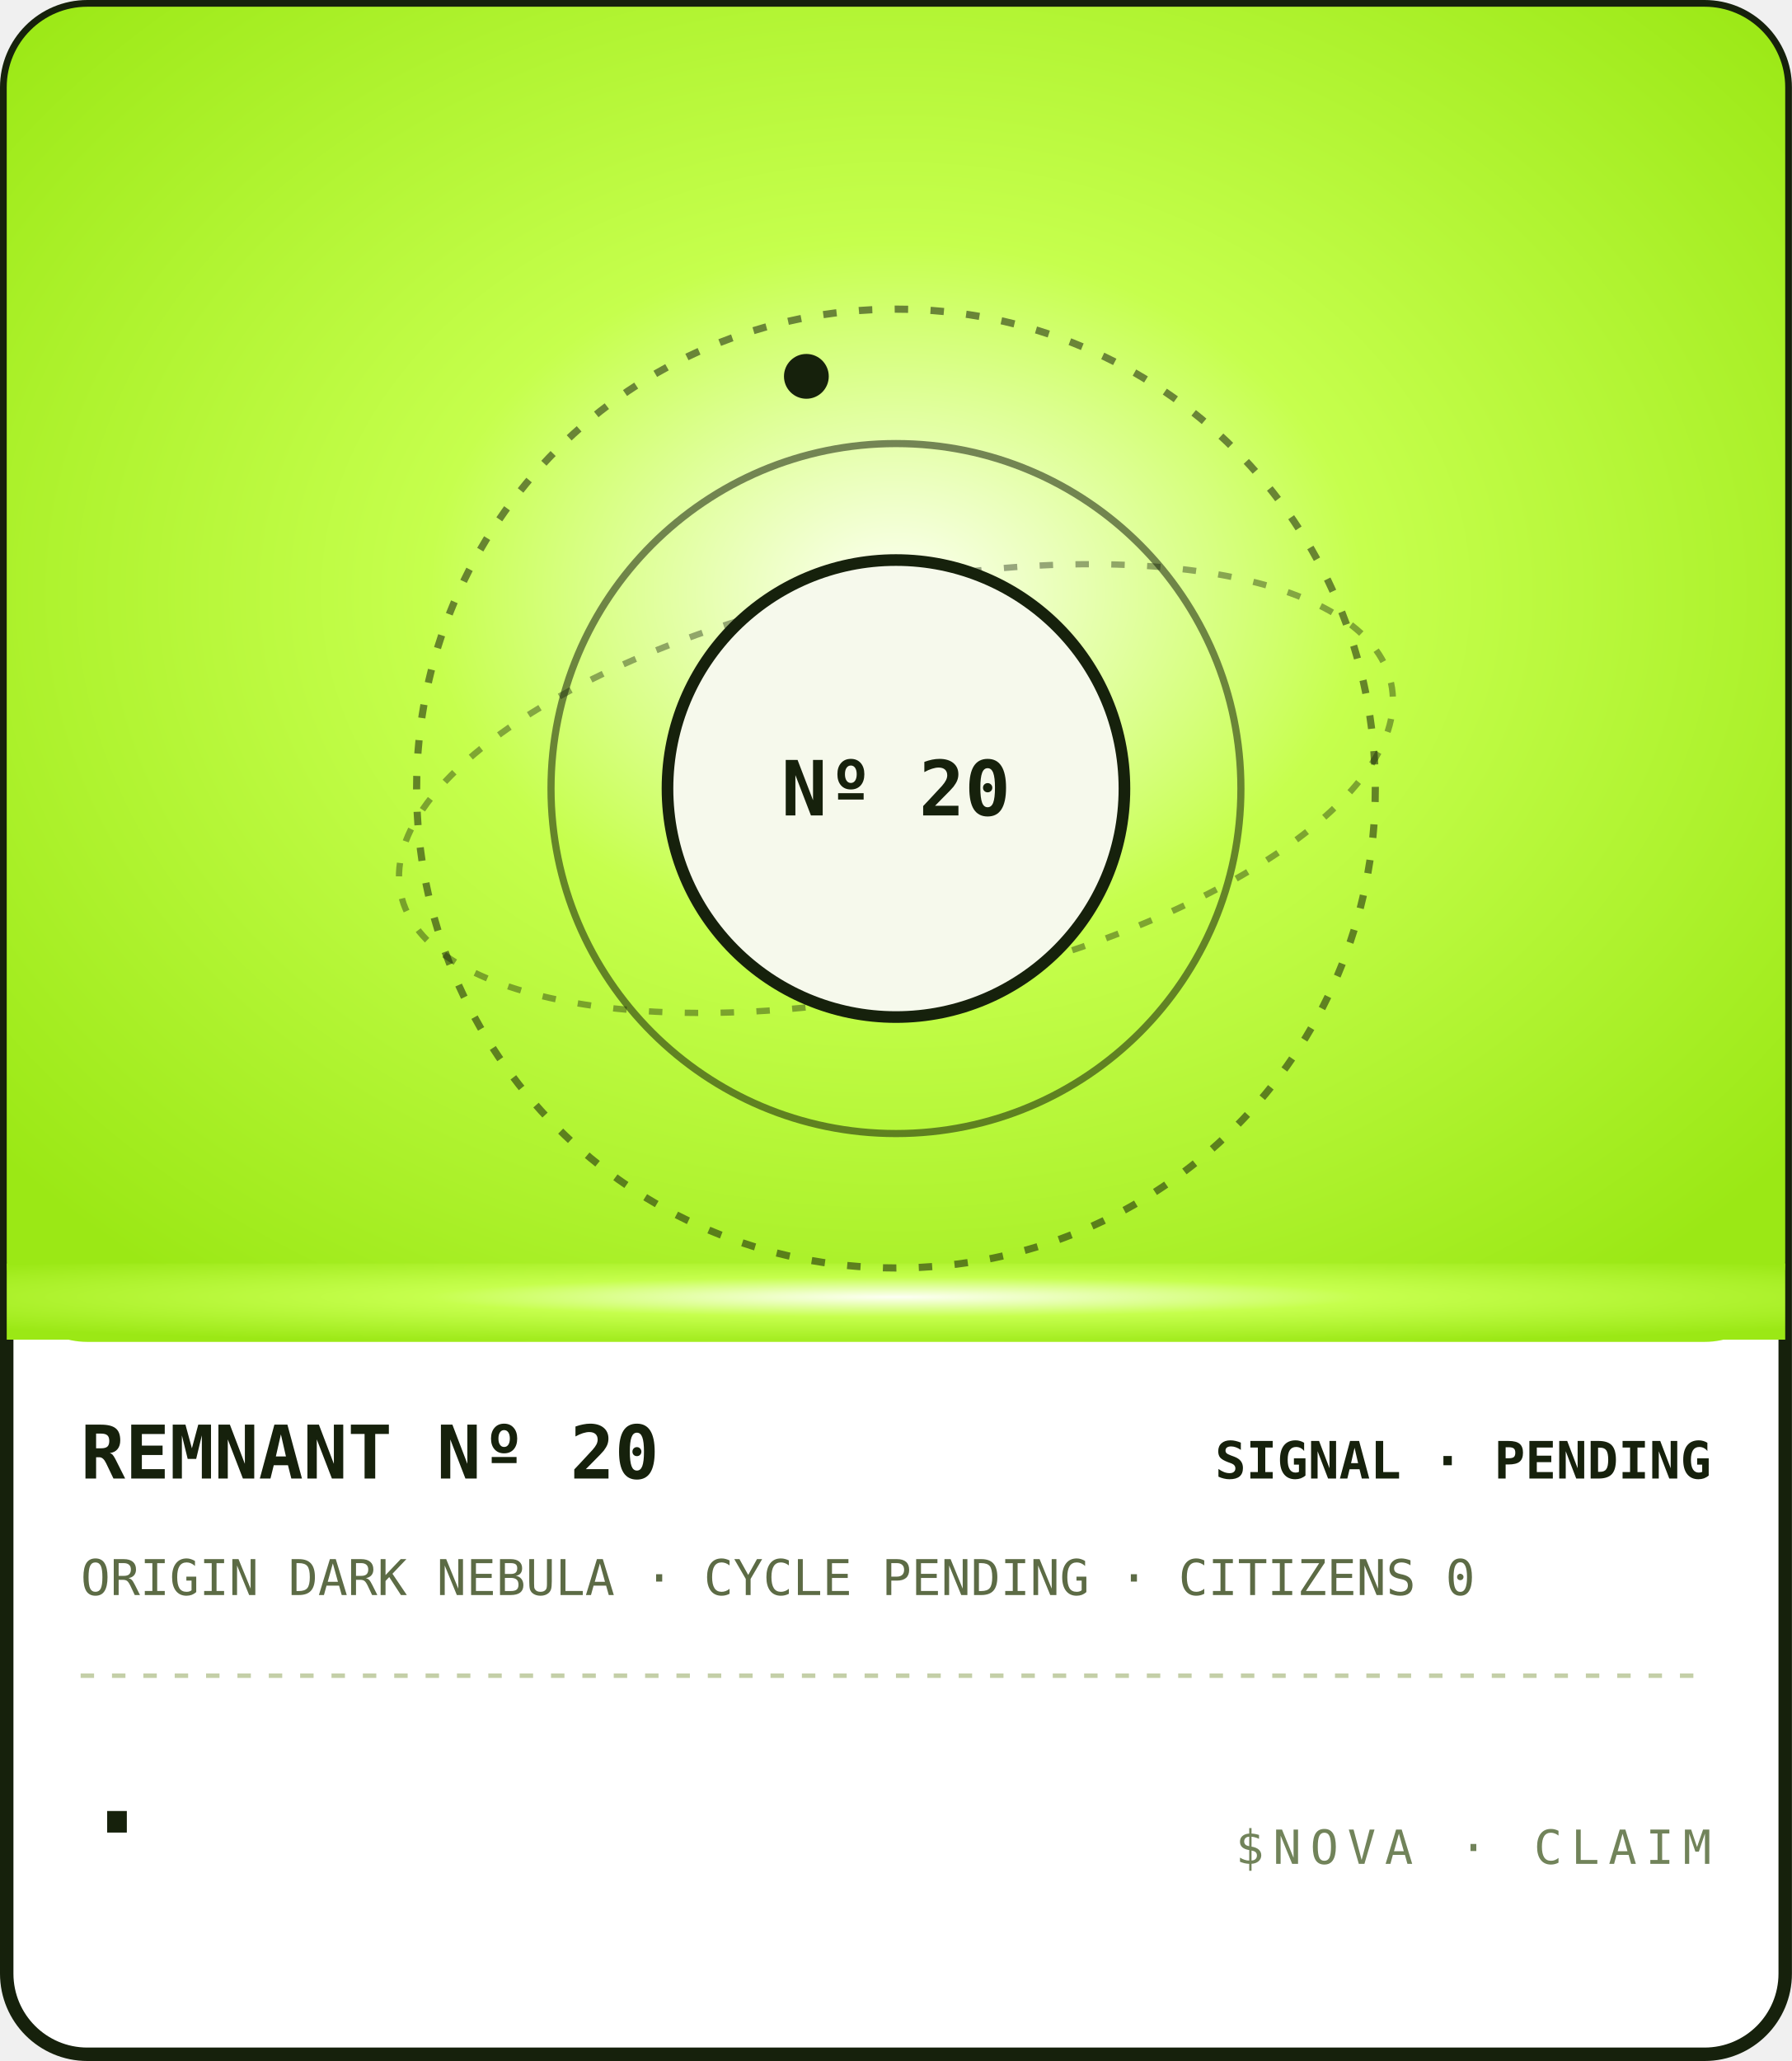
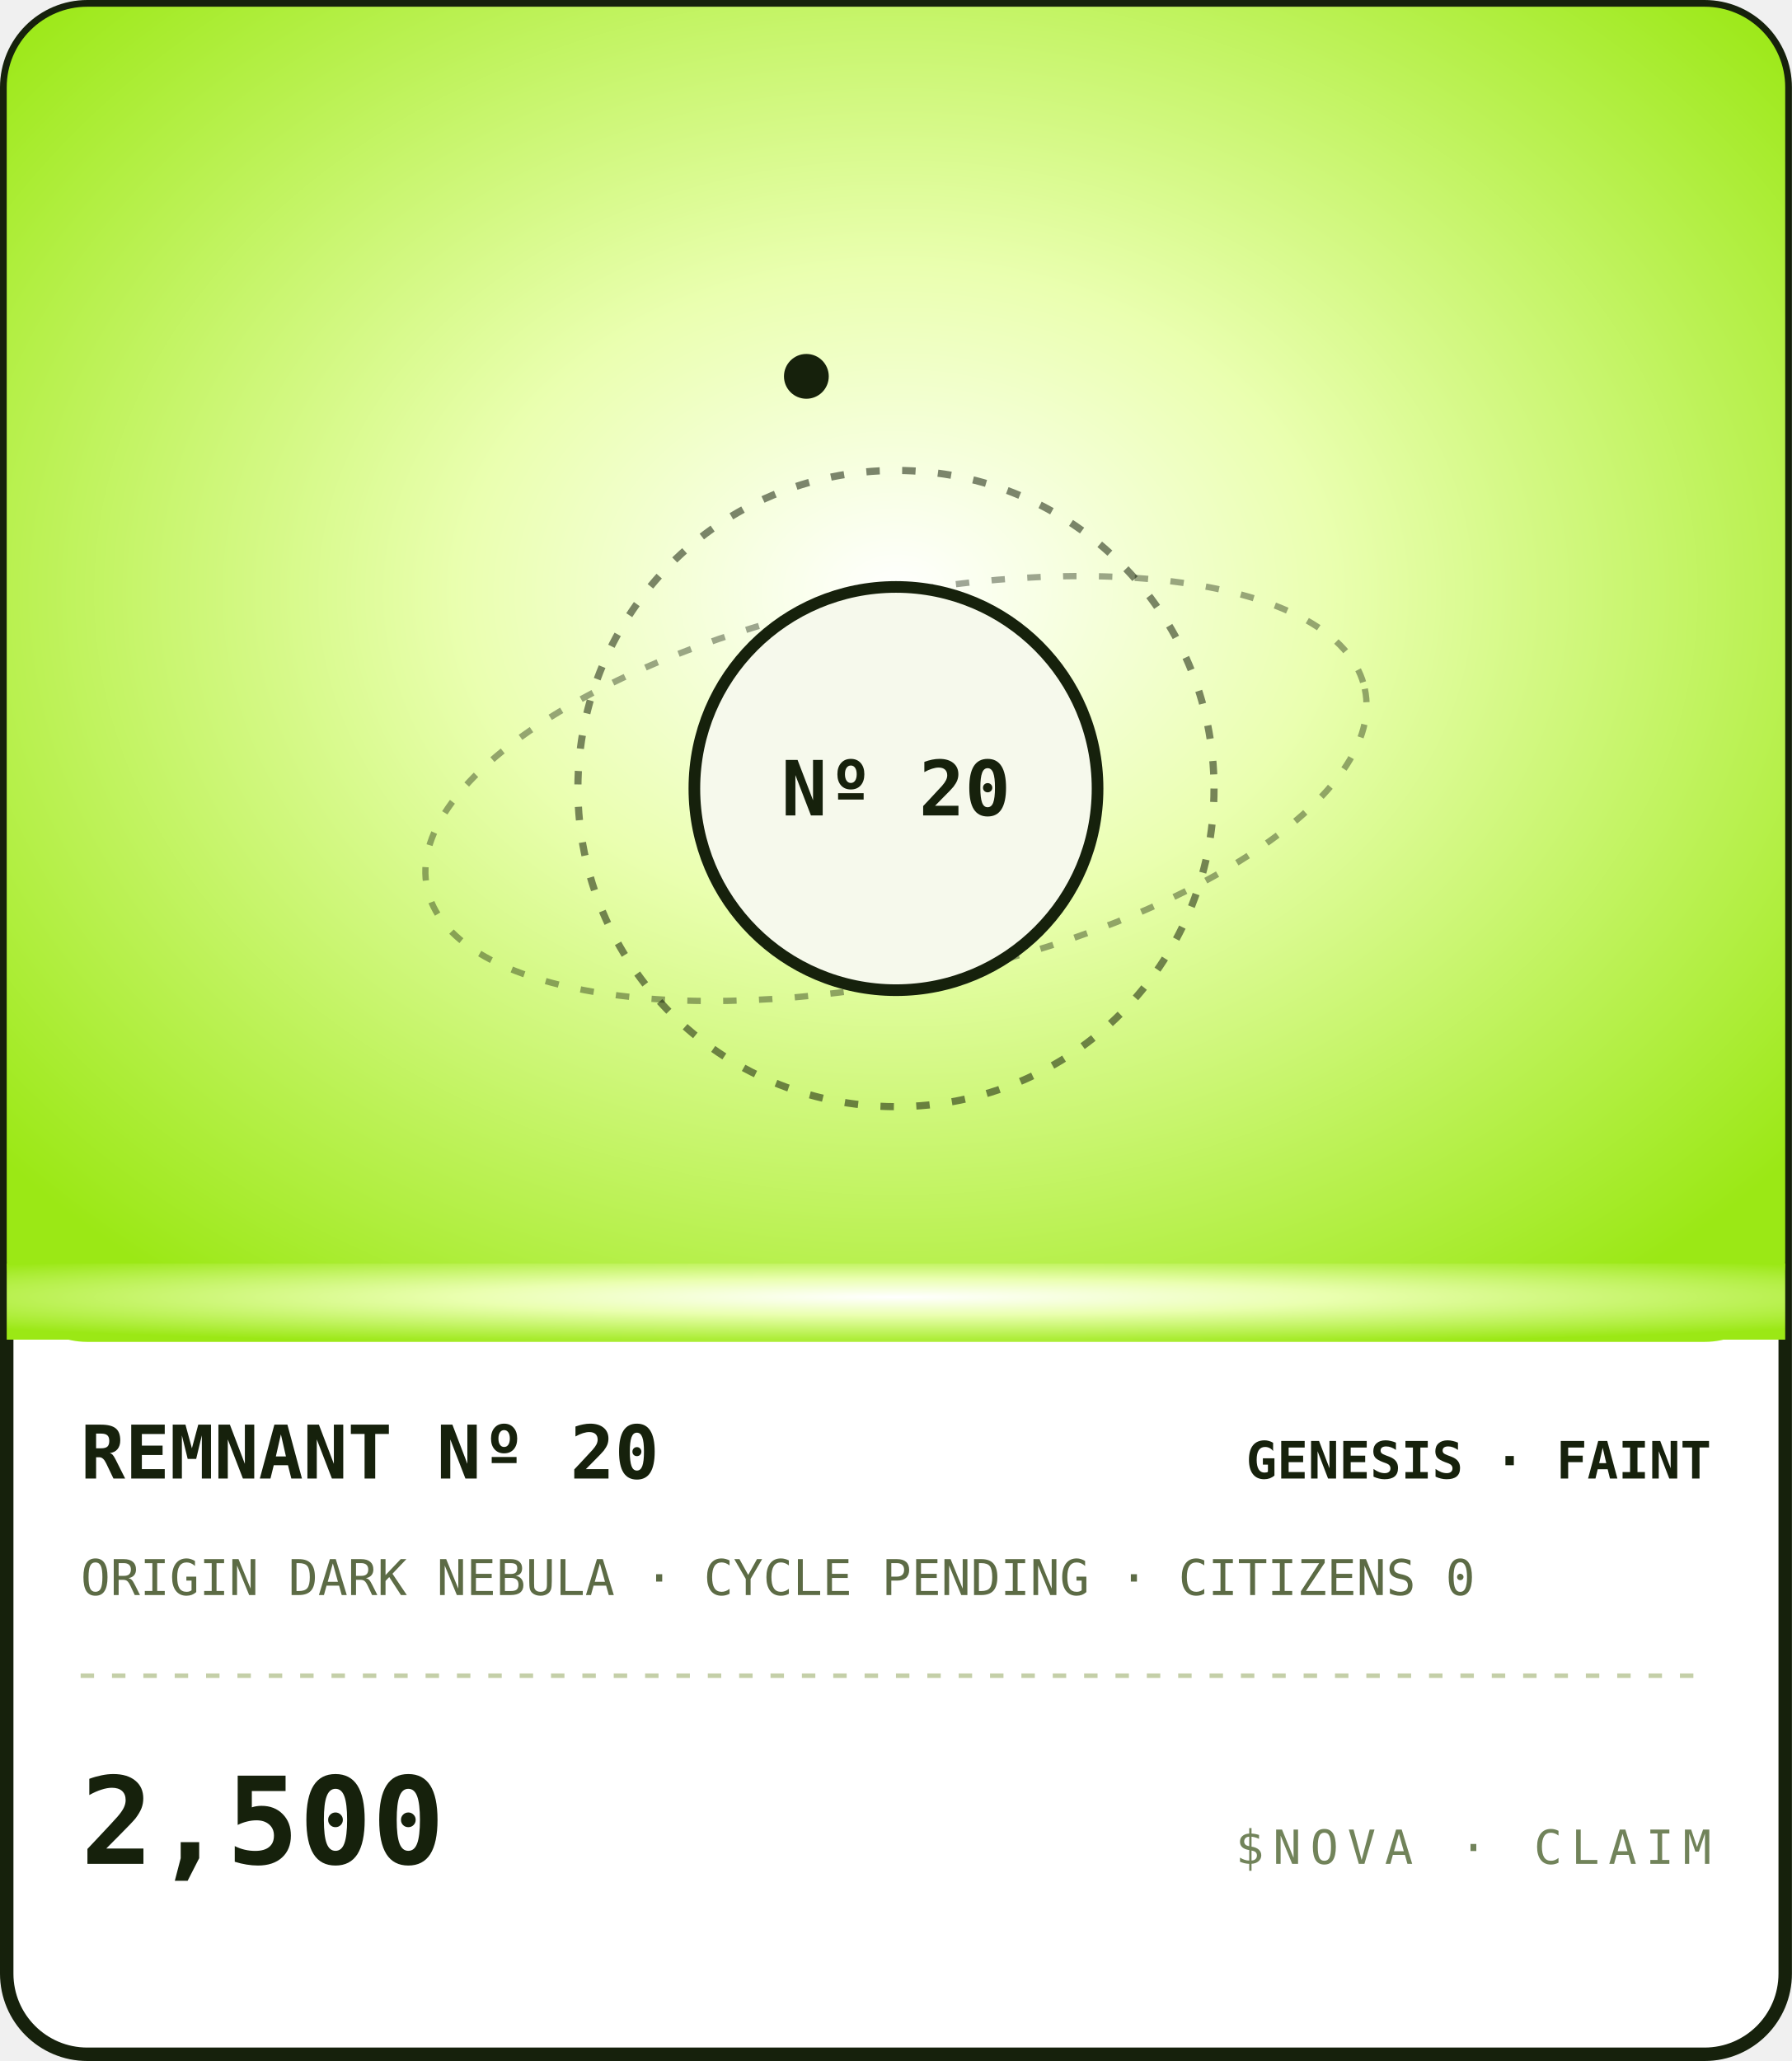
<svg xmlns="http://www.w3.org/2000/svg" viewBox="0 0 400 460" font-family="monospace">
  <defs>
    <radialGradient id="g20" cx="50%" cy="44%" r="65%">
-       <stop offset="0%" stop-color="#fdfff4" />
-       <stop offset="40%" stop-color="#c6ff4d" />
+       <stop offset="0%" stop-color="#ffffff" />
+       <stop offset="37%" stop-color="#eaffb0" />
      <stop offset="100%" stop-color="#9be815" />
    </radialGradient>
  </defs>
  <rect x="1.5" y="1.5" width="397" height="457" rx="18" fill="#ffffff" stroke="#16210c" stroke-width="3" />
  <rect x="1.5" y="1.5" width="397" height="298" rx="18" fill="url(#g20)" />
  <rect x="1.5" y="282" width="397" height="17" fill="url(#g20)" />
-   <circle cx="200" cy="176" r="77" fill="none" stroke="rgba(22,33,12,0.55)" stroke-width="1.6" />
-   <circle cx="200" cy="176" r="107" fill="none" stroke="rgba(22,33,12,0.55)" stroke-width="1.6" stroke-dasharray="3 5" />
-   <ellipse cx="200" cy="176" rx="113" ry="45.2" fill="none" stroke="rgba(22,33,12,0.4)" stroke-width="1.4" stroke-dasharray="3 5" transform="rotate(-12 200 176)" />
+   <circle cx="200" cy="176" r="71" fill="none" stroke="rgba(22,33,12,0.55)" stroke-width="1.6" stroke-dasharray="3 5" />
+   <ellipse cx="200" cy="176" rx="107" ry="42.8" fill="none" stroke="rgba(22,33,12,0.4)" stroke-width="1.4" stroke-dasharray="3 5" transform="rotate(-12 200 176)" />
  <circle cx="180" cy="84" r="5" fill="#16210c" />
-   <circle cx="200" cy="176" r="51" fill="#f6f9ec" stroke="#16210c" stroke-width="2.6" />
+   <circle cx="200" cy="176" r="45" fill="#f6f9ec" stroke="#16210c" stroke-width="2.6" />
  <text x="200" y="182" text-anchor="middle" font-size="17" font-weight="bold" fill="#16210c">Nº 20</text>
  <text x="18" y="330" font-size="16.5" font-weight="bold" fill="#16210c">REMNANT Nº 20</text>
-   <text x="382" y="330" text-anchor="end" font-size="11.5" font-weight="bold" fill="#16210c">SIGNAL · PENDING</text>
+   <text x="382" y="330" text-anchor="end" font-size="11.5" font-weight="bold" fill="#16210c">GENESIS · FAINT</text>
  <text x="18" y="356" font-size="11" fill="#5c6b45">ORIGIN DARK NEBULA · CYCLE PENDING · CITIZENS 0</text>
  <line x1="18" y1="374" x2="382" y2="374" stroke="#c4cfa8" stroke-dasharray="3 4" />
-   <text x="18" y="416" font-size="27" font-weight="bold" fill="#16210c">·</text>
+   <text x="18" y="416" font-size="27" font-weight="bold" fill="#16210c">2,500</text>
  <text x="382" y="416" text-anchor="end" font-size="10.5" letter-spacing="2" fill="#71835a">$NOVA · CLAIM</text>
</svg>
